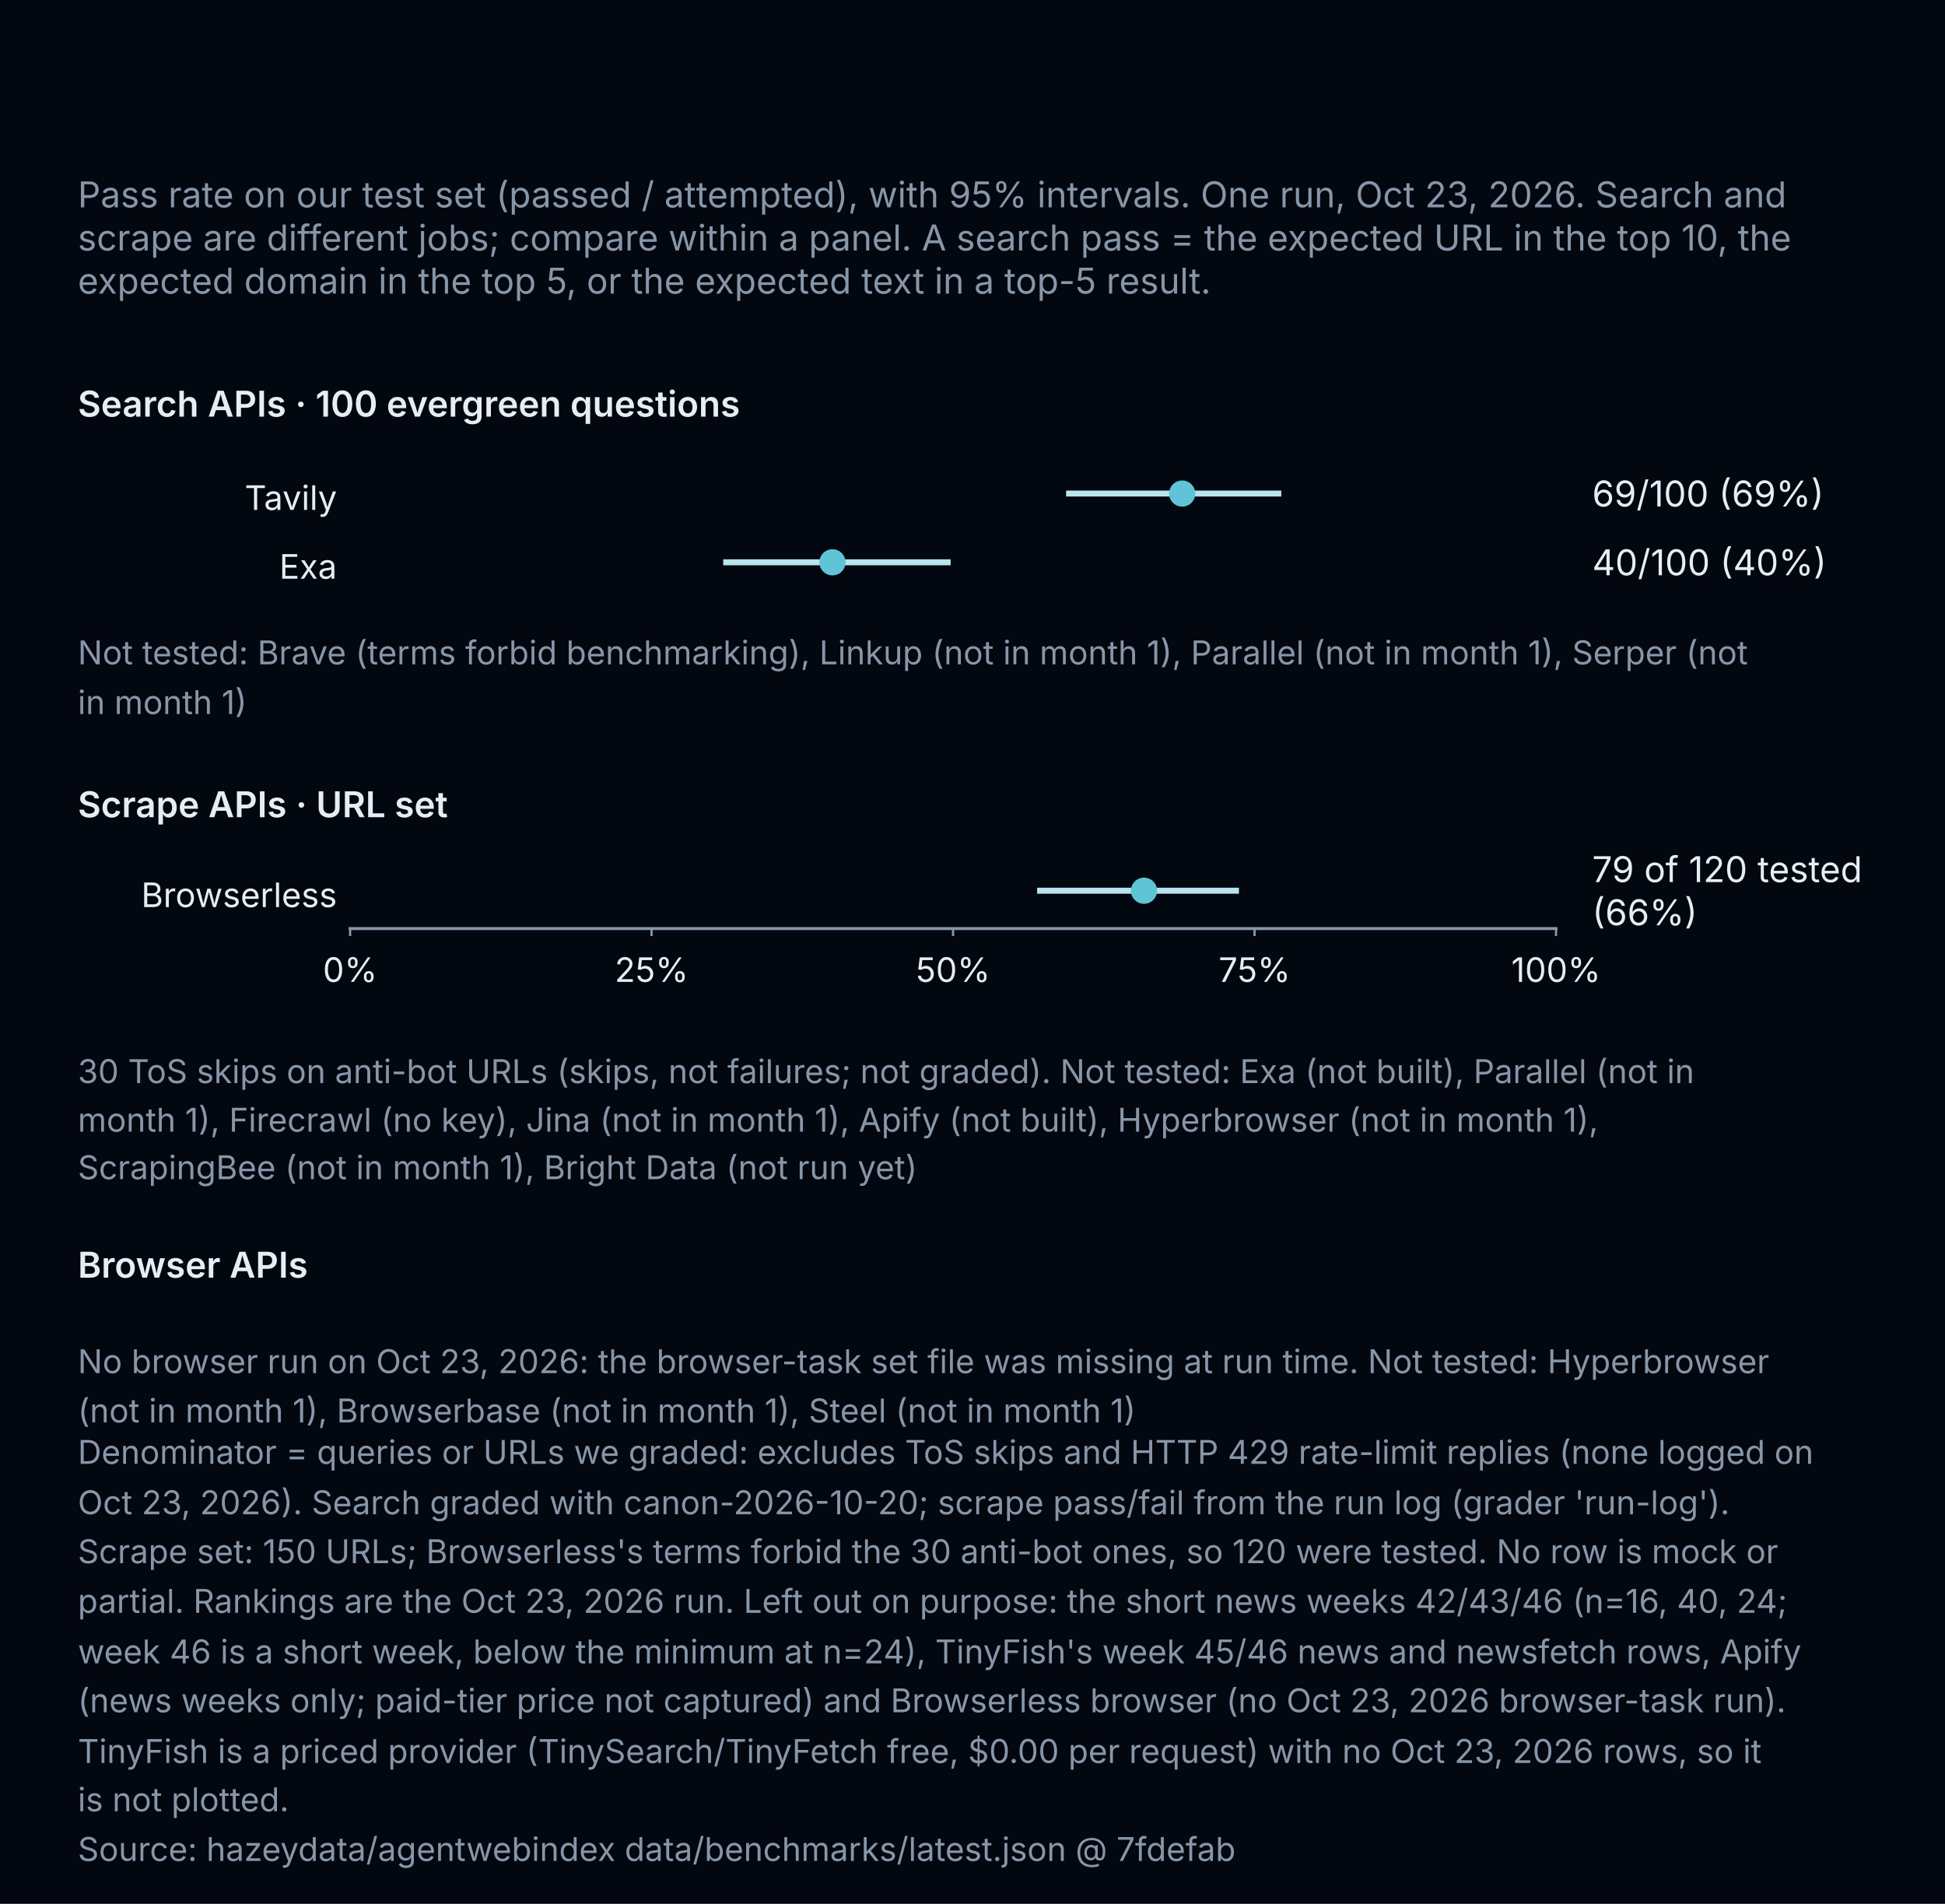
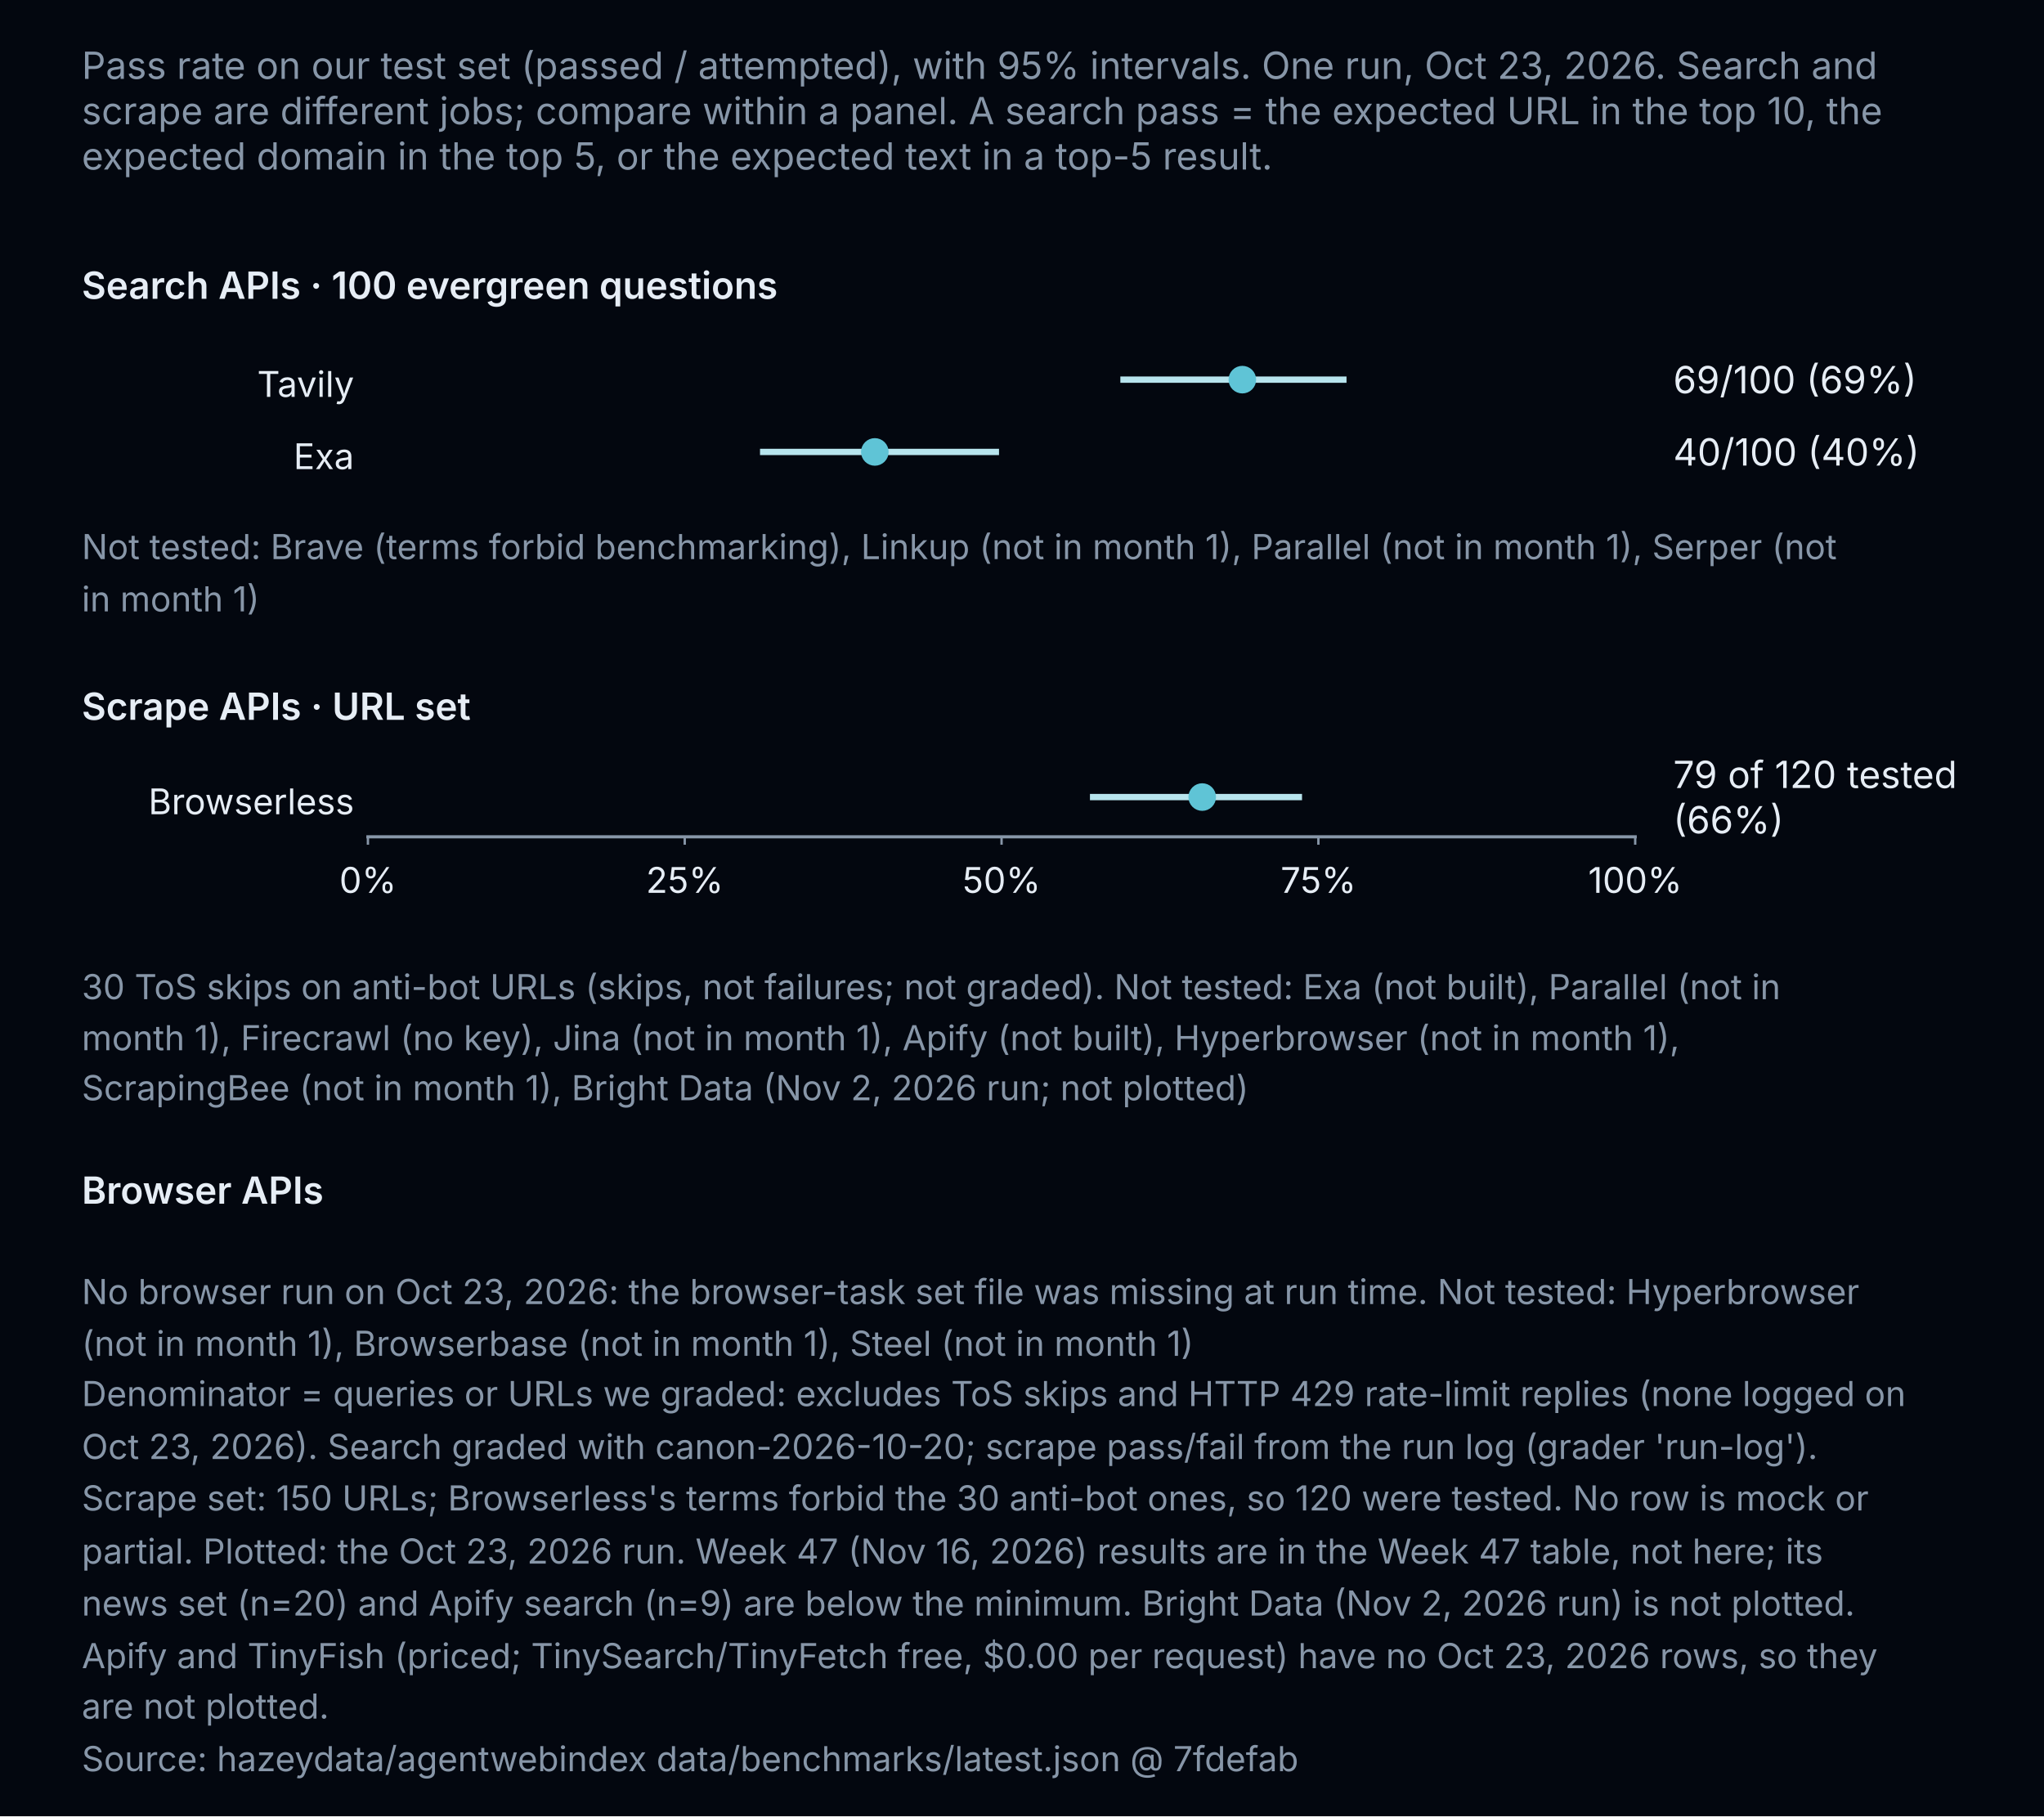
- <svg xmlns="http://www.w3.org/2000/svg" xmlns:xlink="http://www.w3.org/1999/xlink" role="img" aria-label="Tavily passed 69% of our 100 evergreen checks, Exa 40%; Browserless passed 66% of 120 scrape checks" width="518.4pt" height="507.364pt" viewBox="0 0 518.4 507.364" version="1.1">
+ <svg xmlns="http://www.w3.org/2000/svg" xmlns:xlink="http://www.w3.org/1999/xlink" role="img" aria-label="Tavily passed 69% of our 100 evergreen checks, Exa 40%; Browserless passed 66% of 120 scrape checks" width="518.4pt" height="460.564pt" viewBox="0 0 518.4 460.564" version="1.1">
  <defs>
    <style type="text/css">*{stroke-linejoin: round; stroke-linecap: butt}</style>
  </defs>
  <g id="figure_1">
    <g id="patch_1">
-       <path d="M 0 507.364  L 518.4 507.364  L 518.4 0  L 0 0  z " style="fill: #03070f" />
+       <path d="M 0 460.564  L 518.4 460.564  L 518.4 0  L 0 0  z " style="fill: #03070f" />
    </g>
    <g id="axes_1">
      <g id="patch_2">
-         <path d="M 93.312 160.852  L 414.72 160.852  L 414.72 120.532  L 93.312 120.532  z " style="fill: #03070f" />
+         <path d="M 93.312 125.595  L 414.72 125.595  L 414.72 85.275  L 93.312 85.275  z " style="fill: #03070f" />
      </g>
      <g id="matplotlib.axis_1">
        <g id="xtick_1">
          <g id="line2d_1" />
        </g>
        <g id="xtick_2">
          <g id="line2d_2" />
        </g>
        <g id="xtick_3">
          <g id="line2d_3" />
        </g>
        <g id="xtick_4">
          <g id="line2d_4" />
        </g>
        <g id="xtick_5">
          <g id="line2d_5" />
        </g>
      </g>
      <g id="matplotlib.axis_2">
        <g id="ytick_1">
          <g id="line2d_6" />
          <g id="text_1">
-             <text style="font-size: 9px; font-family: 'Inter', sans-serif; text-anchor: end; fill: #e6edf5" x="89.812" y="154.216" transform="rotate(-0 89.812 154.2155)">Exa</text>
+             <text style="font-size: 9px; font-family: 'Inter', sans-serif; text-anchor: end; fill: #e6edf5" x="89.812" y="118.958" transform="rotate(-0 89.812 118.958)">Exa</text>
          </g>
        </g>
        <g id="ytick_2">
          <g id="line2d_7" />
          <g id="text_2">
-             <text style="font-size: 9px; font-family: 'Inter', sans-serif; text-anchor: end; fill: #e6edf5" x="89.812" y="135.888" transform="rotate(-0 89.812 135.8882)">Tavily</text>
+             <text style="font-size: 9px; font-family: 'Inter', sans-serif; text-anchor: end; fill: #e6edf5" x="89.812" y="100.631" transform="rotate(-0 89.812 100.6307)">Tavily</text>
          </g>
        </g>
      </g>
      <g id="wilson-ci">
-         <path d="M 284.144 131.529  L 341.505 131.529  " clip-path="url(#p3ce8d5fcc8)" style="fill: none; stroke: #b7e4ed; stroke-width: 1.6" />
+         <path d="M 284.144 96.271  L 341.505 96.271  " clip-path="url(#p62549fc034)" style="fill: none; stroke: #b7e4ed; stroke-width: 1.6" />
      </g>
      <g id="wilson-ci">
-         <path d="M 192.756 149.856  L 253.373 149.856  " clip-path="url(#p3ce8d5fcc8)" style="fill: none; stroke: #b7e4ed; stroke-width: 1.6" />
+         <path d="M 192.756 114.599  L 253.373 114.599  " clip-path="url(#p62549fc034)" style="fill: none; stroke: #b7e4ed; stroke-width: 1.6" />
      </g>
      <g id="line2d_8">
        <defs>
-           <path id="mfe654759f4" d="M 0 3  C 0.796 3 1.559 2.684 2.121 2.121  C 2.684 1.559 3 0.796 3 0  C 3 -0.796 2.684 -1.559 2.121 -2.121  C 1.559 -2.684 0.796 -3 0 -3  C -0.796 -3 -1.559 -2.684 -2.121 -2.121  C -2.684 -1.559 -3 -0.796 -3 0  C -3 0.796 -2.684 1.559 -2.121 2.121  C -1.559 2.684 -0.796 3 0 3  z " style="stroke: #5fc4d6" />
+           <path id="m2578f4ab5b" d="M 0 3  C 0.796 3 1.559 2.684 2.121 2.121  C 2.684 1.559 3 0.796 3 0  C 3 -0.796 2.684 -1.559 2.121 -2.121  C 1.559 -2.684 0.796 -3 0 -3  C -0.796 -3 -1.559 -2.684 -2.121 -2.121  C -2.684 -1.559 -3 -0.796 -3 0  C -3 0.796 -2.684 1.559 -2.121 2.121  C -1.559 2.684 -0.796 3 0 3  z " style="stroke: #5fc4d6" />
        </defs>
-         <g clip-path="url(#p3ce8d5fcc8)">
-           <use xlink:href="#mfe654759f4" x="315.084" y="131.529" style="fill: #5fc4d6; stroke: #5fc4d6" />
+         <g clip-path="url(#p62549fc034)">
+           <use xlink:href="#m2578f4ab5b" x="315.084" y="96.271" style="fill: #5fc4d6; stroke: #5fc4d6" />
        </g>
      </g>
      <g id="text_3">
-         <text style="font-size: 9.5px; font-family: 'Inter', sans-serif; text-anchor: start; fill: #e6edf5" x="424.362" y="134.985" transform="rotate(-0 424.3622 134.9847)">69/100 (69%)</text>
+         <text style="font-size: 9.5px; font-family: 'Inter', sans-serif; text-anchor: start; fill: #e6edf5" x="424.362" y="99.727" transform="rotate(-0 424.3622 99.72717)">69/100 (69%)</text>
      </g>
      <g id="line2d_9">
-         <g clip-path="url(#p3ce8d5fcc8)">
-           <use xlink:href="#mfe654759f4" x="221.875" y="149.856" style="fill: #5fc4d6; stroke: #5fc4d6" />
+         <g clip-path="url(#p62549fc034)">
+           <use xlink:href="#m2578f4ab5b" x="221.875" y="114.599" style="fill: #5fc4d6; stroke: #5fc4d6" />
        </g>
      </g>
      <g id="text_4">
-         <text style="font-size: 9.5px; font-family: 'Inter', sans-serif; text-anchor: start; fill: #e6edf5" x="424.362" y="153.312" transform="rotate(-0 424.3622 153.3119)">40/100 (40%)</text>
+         <text style="font-size: 9.5px; font-family: 'Inter', sans-serif; text-anchor: start; fill: #e6edf5" x="424.362" y="118.054" transform="rotate(-0 424.3622 118.0544)">40/100 (40%)</text>
      </g>
    </g>
    <g id="axes_2">
      <g id="patch_3">
-         <path d="M 93.312 247.455  L 414.72 247.455  L 414.72 227.295  L 93.312 227.295  z " style="fill: #03070f" />
+         <path d="M 93.312 212.197  L 414.72 212.197  L 414.72 192.037  L 93.312 192.037  z " style="fill: #03070f" />
      </g>
      <g id="matplotlib.axis_3">
        <g id="xtick_6">
          <g id="line2d_10">
            <defs>
-               <path id="me2e6b6739e" d="M 0 0  L 0 2  " style="stroke: #8796a8; stroke-width: 0.6" />
+               <path id="m01e732dec4" d="M 0 0  L 0 2  " style="stroke: #8796a8; stroke-width: 0.6" />
            </defs>
            <g>
-               <use xlink:href="#me2e6b6739e" x="93.312" y="247.455" style="fill: #8796a8; stroke: #8796a8; stroke-width: 0.6" />
+               <use xlink:href="#m01e732dec4" x="93.312" y="212.197" style="fill: #8796a8; stroke: #8796a8; stroke-width: 0.6" />
            </g>
          </g>
          <g id="text_5">
-             <text style="font-size: 9px; font-family: 'Inter', sans-serif; text-anchor: middle; fill: #e6edf5" x="93.312" y="261.674" transform="rotate(-0 93.312 261.6737)">0%</text>
+             <text style="font-size: 9px; font-family: 'Inter', sans-serif; text-anchor: middle; fill: #e6edf5" x="93.312" y="226.416" transform="rotate(-0 93.312 226.4162)">0%</text>
          </g>
        </g>
        <g id="xtick_7">
          <g id="line2d_11">
            <g>
-               <use xlink:href="#me2e6b6739e" x="173.664" y="247.455" style="fill: #8796a8; stroke: #8796a8; stroke-width: 0.6" />
+               <use xlink:href="#m01e732dec4" x="173.664" y="212.197" style="fill: #8796a8; stroke: #8796a8; stroke-width: 0.6" />
            </g>
          </g>
          <g id="text_6">
-             <text style="font-size: 9px; font-family: 'Inter', sans-serif; text-anchor: middle; fill: #e6edf5" x="173.664" y="261.674" transform="rotate(-0 173.664 261.6737)">25%</text>
+             <text style="font-size: 9px; font-family: 'Inter', sans-serif; text-anchor: middle; fill: #e6edf5" x="173.664" y="226.416" transform="rotate(-0 173.664 226.4162)">25%</text>
          </g>
        </g>
        <g id="xtick_8">
          <g id="line2d_12">
            <g>
-               <use xlink:href="#me2e6b6739e" x="254.016" y="247.455" style="fill: #8796a8; stroke: #8796a8; stroke-width: 0.6" />
+               <use xlink:href="#m01e732dec4" x="254.016" y="212.197" style="fill: #8796a8; stroke: #8796a8; stroke-width: 0.6" />
            </g>
          </g>
          <g id="text_7">
-             <text style="font-size: 9px; font-family: 'Inter', sans-serif; text-anchor: middle; fill: #e6edf5" x="254.016" y="261.674" transform="rotate(-0 254.016 261.6737)">50%</text>
+             <text style="font-size: 9px; font-family: 'Inter', sans-serif; text-anchor: middle; fill: #e6edf5" x="254.016" y="226.416" transform="rotate(-0 254.016 226.4162)">50%</text>
          </g>
        </g>
        <g id="xtick_9">
          <g id="line2d_13">
            <g>
-               <use xlink:href="#me2e6b6739e" x="334.368" y="247.455" style="fill: #8796a8; stroke: #8796a8; stroke-width: 0.6" />
+               <use xlink:href="#m01e732dec4" x="334.368" y="212.197" style="fill: #8796a8; stroke: #8796a8; stroke-width: 0.6" />
            </g>
          </g>
          <g id="text_8">
-             <text style="font-size: 9px; font-family: 'Inter', sans-serif; text-anchor: middle; fill: #e6edf5" x="334.368" y="261.674" transform="rotate(-0 334.368 261.6737)">75%</text>
+             <text style="font-size: 9px; font-family: 'Inter', sans-serif; text-anchor: middle; fill: #e6edf5" x="334.368" y="226.416" transform="rotate(-0 334.368 226.4162)">75%</text>
          </g>
        </g>
        <g id="xtick_10">
          <g id="line2d_14">
            <g>
-               <use xlink:href="#me2e6b6739e" x="414.72" y="247.455" style="fill: #8796a8; stroke: #8796a8; stroke-width: 0.6" />
+               <use xlink:href="#m01e732dec4" x="414.72" y="212.197" style="fill: #8796a8; stroke: #8796a8; stroke-width: 0.6" />
            </g>
          </g>
          <g id="text_9">
-             <text style="font-size: 9px; font-family: 'Inter', sans-serif; text-anchor: middle; fill: #e6edf5" x="414.72" y="261.674" transform="rotate(-0 414.72 261.6737)">100%</text>
+             <text style="font-size: 9px; font-family: 'Inter', sans-serif; text-anchor: middle; fill: #e6edf5" x="414.72" y="226.416" transform="rotate(-0 414.72 226.4162)">100%</text>
          </g>
        </g>
      </g>
      <g id="matplotlib.axis_4">
        <g id="ytick_3">
          <g id="line2d_15" />
          <g id="text_10">
-             <text style="font-size: 9px; font-family: 'Inter', sans-serif; text-anchor: end; fill: #e6edf5" x="89.812" y="241.734" transform="rotate(-0 89.812 241.7344)">Browserless</text>
+             <text style="font-size: 9px; font-family: 'Inter', sans-serif; text-anchor: end; fill: #e6edf5" x="89.812" y="206.477" transform="rotate(-0 89.812 206.4769)">Browserless</text>
          </g>
        </g>
      </g>
      <g id="wilson-ci">
-         <path d="M 276.433 237.375  L 330.221 237.375  " clip-path="url(#pc4d71fc75c)" style="fill: none; stroke: #b7e4ed; stroke-width: 1.6" />
+         <path d="M 276.433 202.118  L 330.221 202.118  " clip-path="url(#p4236a3c5f2)" style="fill: none; stroke: #b7e4ed; stroke-width: 1.6" />
      </g>
      <g id="patch_4">
-         <path d="M 93.312 247.455  L 414.72 247.455  " style="fill: none; stroke: #8796a8; stroke-width: 0.8; stroke-linejoin: miter; stroke-linecap: square" />
+         <path d="M 93.312 212.197  L 414.72 212.197  " style="fill: none; stroke: #8796a8; stroke-width: 0.8; stroke-linejoin: miter; stroke-linecap: square" />
      </g>
      <g id="line2d_16">
-         <g clip-path="url(#pc4d71fc75c)">
-           <use xlink:href="#mfe654759f4" x="304.906" y="237.375" style="fill: #5fc4d6; stroke: #5fc4d6" />
+         <g clip-path="url(#p4236a3c5f2)">
+           <use xlink:href="#m2578f4ab5b" x="304.906" y="202.118" style="fill: #5fc4d6; stroke: #5fc4d6" />
        </g>
      </g>
      <g id="text_11">
-         <text style="font-size: 9.5px; font-family: 'Inter', sans-serif; fill: #e6edf5" transform="translate(424.3622 235.0835)">79 of 120 tested</text>
-         <text style="font-size: 9.5px; font-family: 'Inter', sans-serif; fill: #e6edf5" transform="translate(424.3622 246.5781)">(66%)</text>
+         <text style="font-size: 9.5px; font-family: 'Inter', sans-serif; fill: #e6edf5" transform="translate(424.3622 199.826)">79 of 120 tested</text>
+         <text style="font-size: 9.5px; font-family: 'Inter', sans-serif; fill: #e6edf5" transform="translate(424.3622 211.3206)">(66%)</text>
      </g>
    </g>
+     <g id="text_12">
+       <text style="font-size: 9.5px; font-family: 'Inter', sans-serif; fill: #8796a8" transform="translate(20.736 20.00313)">Pass rate on our test set (passed / attempted), with 95% intervals. One run, Oct 23, 2026. Search and</text>
+       <text style="font-size: 9.5px; font-family: 'Inter', sans-serif; fill: #8796a8" transform="translate(20.736 31.49775)">scrape are different jobs; compare within a panel. A search pass = the expected URL in the top 10, the</text>
+       <text style="font-size: 9.5px; font-family: 'Inter', sans-serif; fill: #8796a8" transform="translate(20.736 42.99238)">expected domain in the top 5, or the expected text in a top-5 result.</text>
+     </g>
    <g id="text_13">
-       <text style="font-size: 9.5px; font-family: 'Inter', sans-serif; fill: #8796a8" transform="translate(20.736 55.26062)">Pass rate on our test set (passed / attempted), with 95% intervals. One run, Oct 23, 2026. Search and</text>
-       <text style="font-size: 9.5px; font-family: 'Inter', sans-serif; fill: #8796a8" transform="translate(20.736 66.75525)">scrape are different jobs; compare within a panel. A search pass = the expected URL in the top 10, the</text>
-       <text style="font-size: 9.5px; font-family: 'Inter', sans-serif; fill: #8796a8" transform="translate(20.736 78.24988)">expected domain in the top 5, or the expected text in a top-5 result.</text>
+       <text style="font-weight: 600; font-size: 9.5px; font-family: 'Inter', sans-serif; text-anchor: start; fill: #e6edf5" x="20.736" y="75.771" transform="rotate(-0 20.736 75.77081)">Search APIs · 100 evergreen questions</text>
    </g>
    <g id="text_14">
-       <text style="font-weight: 600; font-size: 9.5px; font-family: 'Inter', sans-serif; text-anchor: start; fill: #e6edf5" x="20.736" y="111.028" transform="rotate(-0 20.736 111.0283)">Search APIs · 100 evergreen questions</text>
+       <text style="font-size: 8.75px; font-family: 'Inter', sans-serif; fill: #8796a8" transform="translate(20.736 141.7819)">Not tested: Brave (terms forbid benchmarking), Linkup (not in month 1), Parallel (not in month 1), Serper (not</text>
+       <text style="font-size: 8.75px; font-family: 'Inter', sans-serif; fill: #8796a8" transform="translate(20.736 155.0354)">in month 1)</text>
    </g>
    <g id="text_15">
-       <text style="font-size: 8.75px; font-family: 'Inter', sans-serif; fill: #8796a8" transform="translate(20.736 177.0394)">Not tested: Brave (terms forbid benchmarking), Linkup (not in month 1), Parallel (not in month 1), Serper (not</text>
-       <text style="font-size: 8.75px; font-family: 'Inter', sans-serif; fill: #8796a8" transform="translate(20.736 190.2929)">in month 1)</text>
+       <text style="font-weight: 600; font-size: 9.5px; font-family: 'Inter', sans-serif; text-anchor: start; fill: #e6edf5" x="20.736" y="182.533" transform="rotate(-0 20.736 182.5333)">Scrape APIs · URL set</text>
    </g>
    <g id="text_16">
-       <text style="font-weight: 600; font-size: 9.5px; font-family: 'Inter', sans-serif; text-anchor: start; fill: #e6edf5" x="20.736" y="217.791" transform="rotate(-0 20.736 217.7908)">Scrape APIs · URL set</text>
+       <text style="font-size: 8.75px; font-family: 'Inter', sans-serif; fill: #8796a8" transform="translate(20.736 253.3834)">30 ToS skips on anti-bot URLs (skips, not failures; not graded). Not tested: Exa (not built), Parallel (not in</text>
+       <text style="font-size: 8.75px; font-family: 'Inter', sans-serif; fill: #8796a8" transform="translate(20.736 266.3231)">month 1), Firecrawl (no key), Jina (not in month 1), Apify (not built), Hyperbrowser (not in month 1),</text>
+       <text style="font-size: 8.75px; font-family: 'Inter', sans-serif; fill: #8796a8" transform="translate(20.736 278.9935)">ScrapingBee (not in month 1), Bright Data (Nov 2, 2026 run; not plotted)</text>
    </g>
    <g id="text_17">
-       <text style="font-size: 8.75px; font-family: 'Inter', sans-serif; fill: #8796a8" transform="translate(20.736 288.6409)">30 ToS skips on anti-bot URLs (skips, not failures; not graded). Not tested: Exa (not built), Parallel (not in</text>
-       <text style="font-size: 8.75px; font-family: 'Inter', sans-serif; fill: #8796a8" transform="translate(20.736 301.5806)">month 1), Firecrawl (no key), Jina (not in month 1), Apify (not built), Hyperbrowser (not in month 1),</text>
-       <text style="font-size: 8.75px; font-family: 'Inter', sans-serif; fill: #8796a8" transform="translate(20.736 314.251)">ScrapingBee (not in month 1), Bright Data (not run yet)</text>
+       <text style="font-weight: 600; font-size: 9.5px; font-family: 'Inter', sans-serif; text-anchor: start; fill: #e6edf5" x="20.736" y="305.237" transform="rotate(-0 20.736 305.2371)">Browser APIs</text>
    </g>
    <g id="text_18">
-       <text style="font-weight: 600; font-size: 9.5px; font-family: 'Inter', sans-serif; text-anchor: start; fill: #e6edf5" x="20.736" y="340.495" transform="rotate(-0 20.736 340.4946)">Browser APIs</text>
+       <text style="font-size: 8.75px; font-family: 'Inter', sans-serif; fill: #8796a8" transform="translate(20.736 330.682)">No browser run on Oct 23, 2026: the browser-task set file was missing at run time. Not tested: Hyperbrowser</text>
+       <text style="font-size: 8.75px; font-family: 'Inter', sans-serif; fill: #8796a8" transform="translate(20.736 343.8098)">(not in month 1), Browserbase (not in month 1), Steel (not in month 1)</text>
    </g>
    <g id="text_19">
-       <text style="font-size: 8.75px; font-family: 'Inter', sans-serif; fill: #8796a8" transform="translate(20.736 365.9395)">No browser run on Oct 23, 2026: the browser-task set file was missing at run time. Not tested: Hyperbrowser</text>
-       <text style="font-size: 8.75px; font-family: 'Inter', sans-serif; fill: #8796a8" transform="translate(20.736 379.0673)">(not in month 1), Browserbase (not in month 1), Steel (not in month 1)</text>
-     </g>
-     <g id="text_20">
-       <text style="font-size: 8.75px; font-family: 'Inter', sans-serif; fill: #8796a8" transform="translate(20.736 390.1088)">Denominator = queries or URLs we graded: excludes ToS skips and HTTP 429 rate-limit replies (none logged on</text>
-       <text style="font-size: 8.75px; font-family: 'Inter', sans-serif; fill: #8796a8" transform="translate(20.736 403.5437)">Oct 23, 2026). Search graded with canon-2026-10-20; scrape pass/fail from the run log (grader 'run-log').</text>
-       <text style="font-size: 8.75px; font-family: 'Inter', sans-serif; fill: #8796a8" transform="translate(20.736 416.5828)">Scrape set: 150 URLs; Browserless's terms forbid the 30 anti-bot ones, so 120 were tested. No row is mock or</text>
-       <text style="font-size: 8.75px; font-family: 'Inter', sans-serif; fill: #8796a8" transform="translate(20.736 429.8106)">partial. Rankings are the Oct 23, 2026 run. Left out on purpose: the short news weeks 42/43/46 (n=16, 40, 24;</text>
-       <text style="font-size: 8.75px; font-family: 'Inter', sans-serif; fill: #8796a8" transform="translate(20.736 443.2797)">week 46 is a short week, below the minimum at n=24), TinyFish's week 45/46 news and newsfetch rows, Apify</text>
-       <text style="font-size: 8.75px; font-family: 'Inter', sans-serif; fill: #8796a8" transform="translate(20.736 456.3127)">(news weeks only; paid-tier price not captured) and Browserless browser (no Oct 23, 2026 browser-task run).</text>
-       <text style="font-size: 8.75px; font-family: 'Inter', sans-serif; fill: #8796a8" transform="translate(20.736 469.818)">TinyFish is a priced provider (TinySearch/TinyFetch free, $0.00 per request) with no Oct 23, 2026 rows, so it</text>
-       <text style="font-size: 8.75px; font-family: 'Inter', sans-serif; fill: #8796a8" transform="translate(20.736 482.7075)">is not plotted.</text>
-       <text style="font-size: 8.75px; font-family: 'Inter', sans-serif; fill: #8796a8" transform="translate(20.736 495.9353)">Source: hazeydata/agentwebindex data/benchmarks/latest.json @ 7fdefab</text>
+       <text style="font-size: 8.75px; font-family: 'Inter', sans-serif; fill: #8796a8" transform="translate(20.736 356.5427)">Denominator = queries or URLs we graded: excludes ToS skips and HTTP 429 rate-limit replies (none logged on</text>
+       <text style="font-size: 8.75px; font-family: 'Inter', sans-serif; fill: #8796a8" transform="translate(20.736 369.9777)">Oct 23, 2026). Search graded with canon-2026-10-20; scrape pass/fail from the run log (grader 'run-log').</text>
+       <text style="font-size: 8.75px; font-family: 'Inter', sans-serif; fill: #8796a8" transform="translate(20.736 383.0168)">Scrape set: 150 URLs; Browserless's terms forbid the 30 anti-bot ones, so 120 were tested. No row is mock or</text>
+       <text style="font-size: 8.75px; font-family: 'Inter', sans-serif; fill: #8796a8" transform="translate(20.736 396.4968)">partial. Plotted: the Oct 23, 2026 run. Week 47 (Nov 16, 2026) results are in the Week 47 table, not here; its</text>
+       <text style="font-size: 8.75px; font-family: 'Inter', sans-serif; fill: #8796a8" transform="translate(20.736 409.6795)">news set (n=20) and Apify search (n=9) are below the minimum. Bright Data (Nov 2, 2026 run) is not plotted.</text>
+       <text style="font-size: 8.75px; font-family: 'Inter', sans-serif; fill: #8796a8" transform="translate(20.736 423.018)">Apify and TinyFish (priced; TinySearch/TinyFetch free, $0.00 per request) have no Oct 23, 2026 rows, so they</text>
+       <text style="font-size: 8.75px; font-family: 'Inter', sans-serif; fill: #8796a8" transform="translate(20.736 435.8029)">are not plotted.</text>
+       <text style="font-size: 8.75px; font-family: 'Inter', sans-serif; fill: #8796a8" transform="translate(20.736 449.1353)">Source: hazeydata/agentwebindex data/benchmarks/latest.json @ 7fdefab</text>
    </g>
  </g>
  <defs>
-     <clipPath id="p3ce8d5fcc8">
-       <rect x="93.312" y="120.532" width="321.408" height="40.32" />
+     <clipPath id="p62549fc034">
+       <rect x="93.312" y="85.275" width="321.408" height="40.32" />
    </clipPath>
-     <clipPath id="pc4d71fc75c">
-       <rect x="93.312" y="227.295" width="321.408" height="20.16" />
+     <clipPath id="p4236a3c5f2">
+       <rect x="93.312" y="192.037" width="321.408" height="20.16" />
    </clipPath>
  </defs>
</svg>
